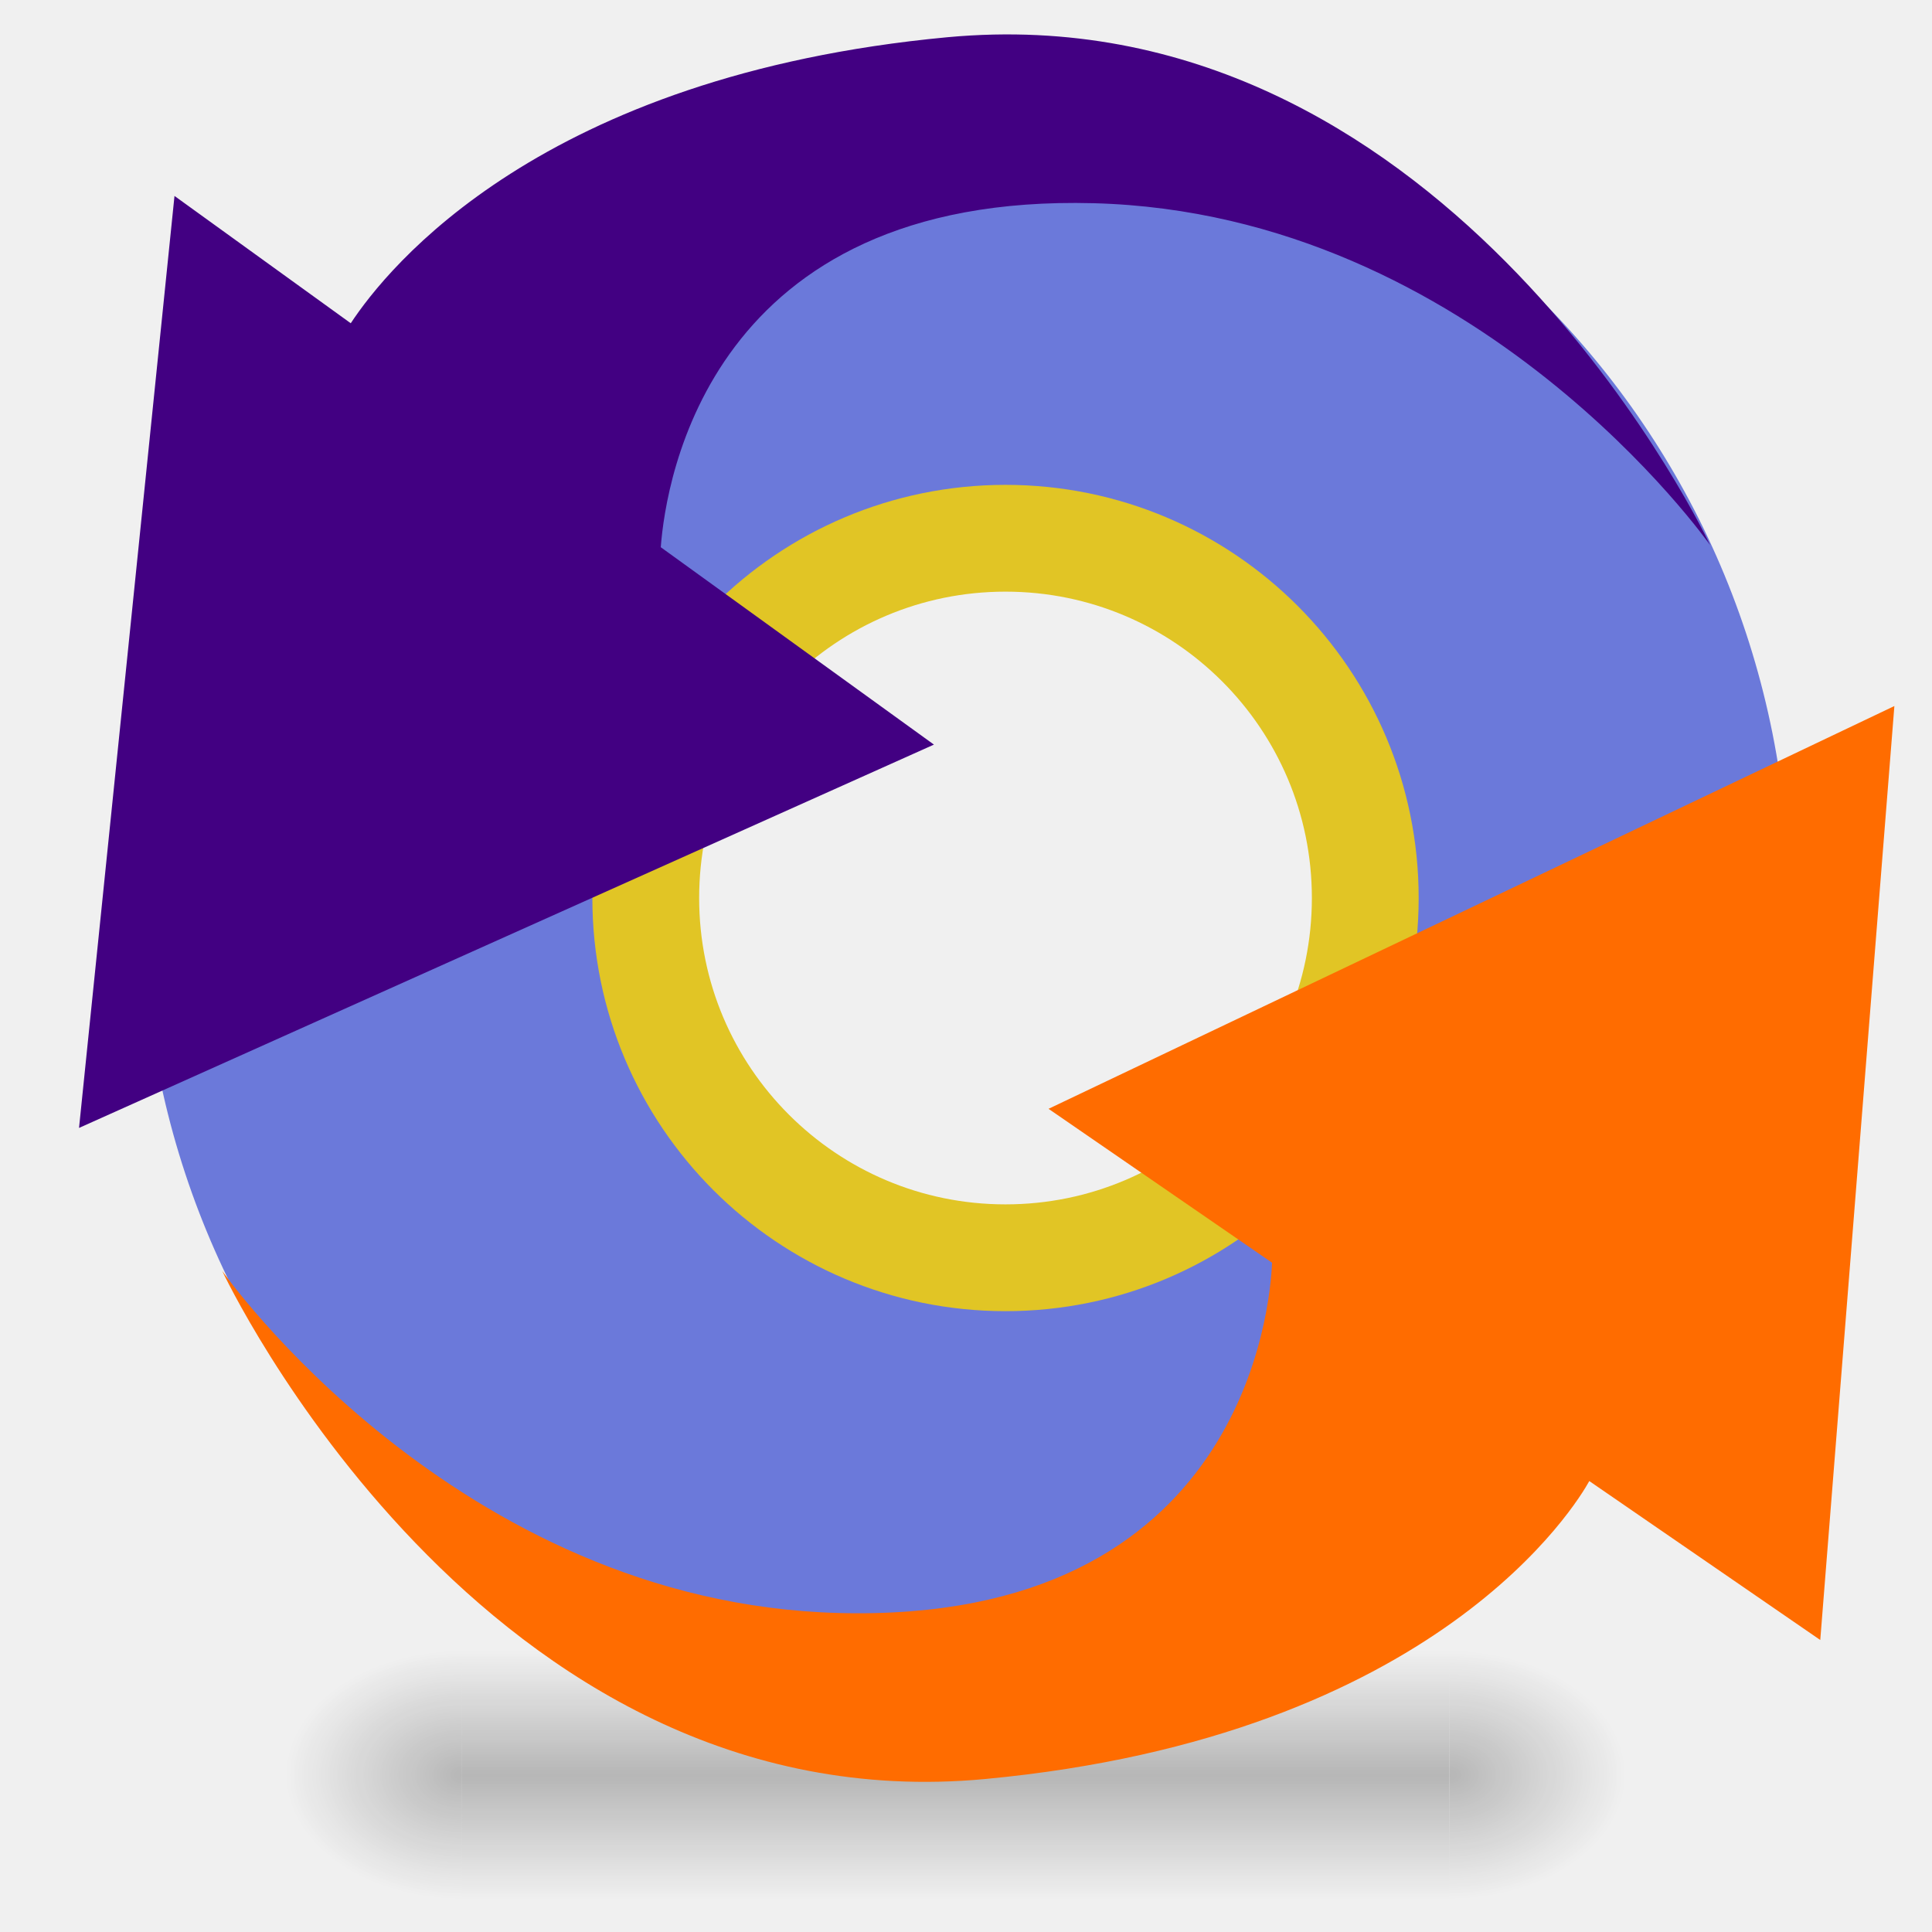
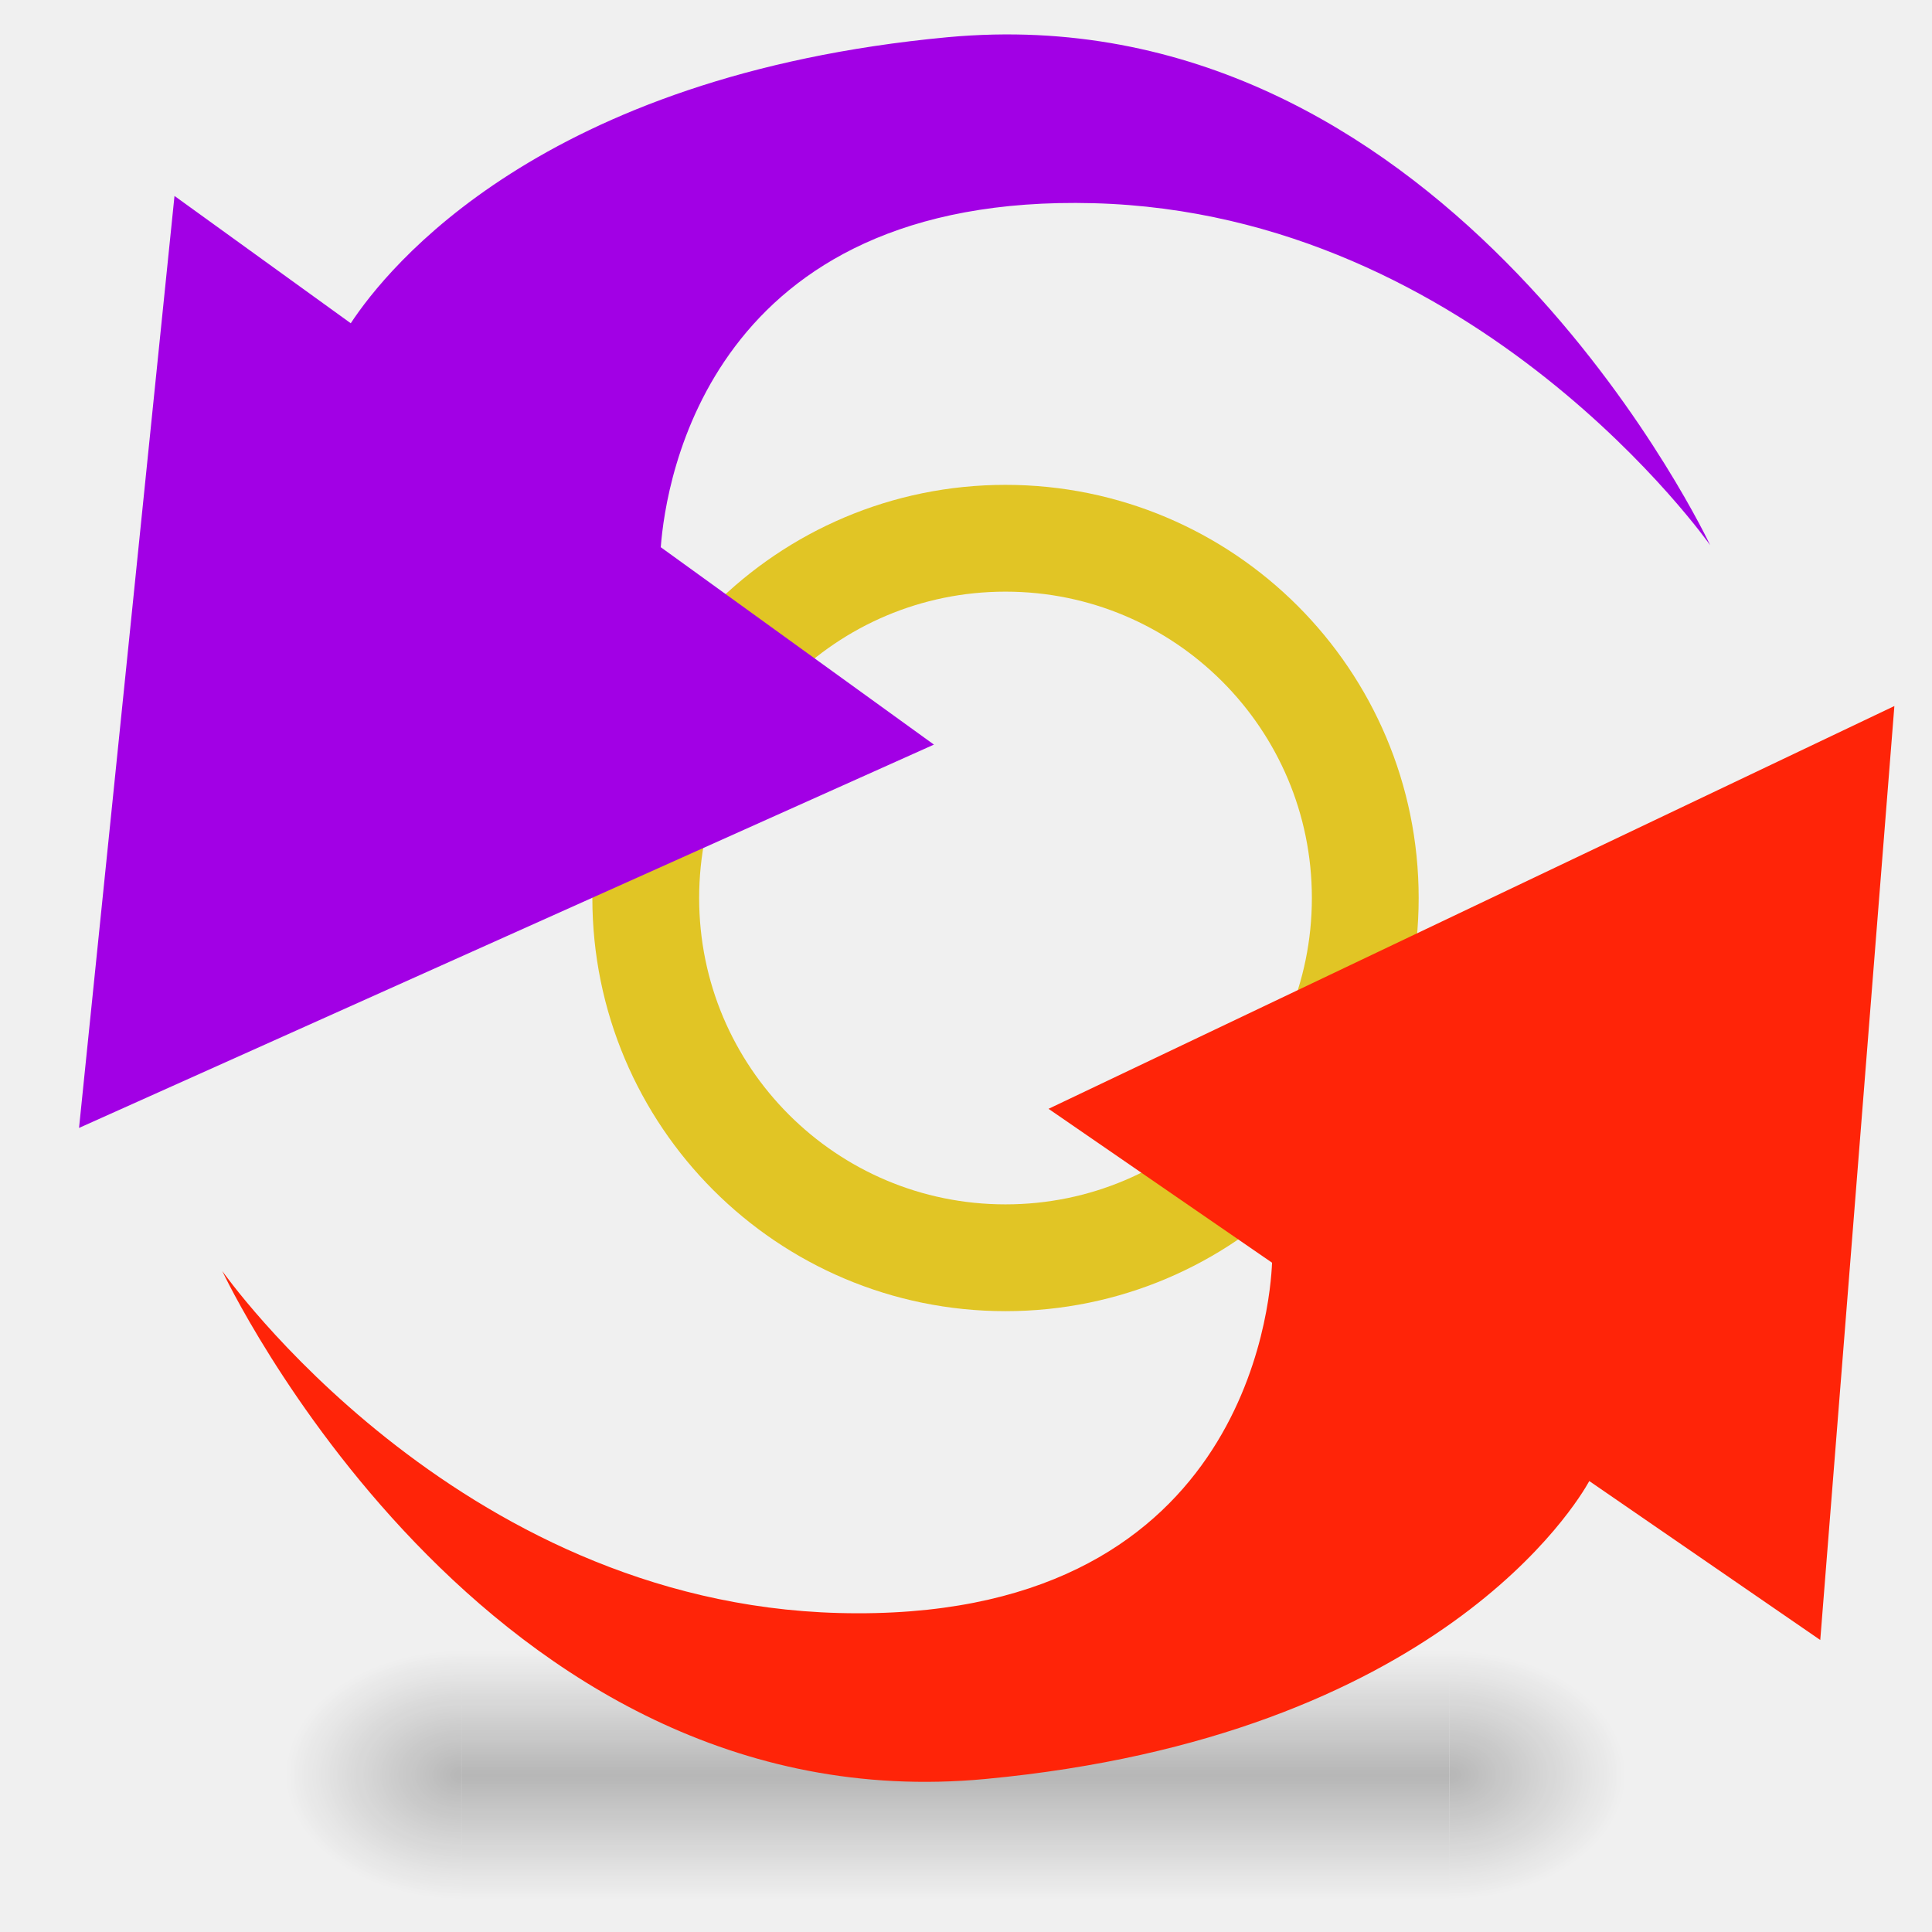
<svg xmlns="http://www.w3.org/2000/svg" xmlns:xlink="http://www.w3.org/1999/xlink" id="svg4082" height="32" width="32" version="1.1">
  <defs id="defs4084">
    <linearGradient id="linearGradient868">
      <stop id="stop864" offset="0" style="stop-color:#fafafa;stop-opacity:1" />
      <stop id="stop866" offset="1" style="stop-color:#d4d4d4;stop-opacity:1" />
    </linearGradient>
    <linearGradient id="linearGradient9165-5-1">
      <stop offset="0" style="stop-color:#acb9bf;stop-opacity:1" id="stop9167-7-12" />
      <stop offset="1" style="stop-color:#acb9bf;stop-opacity:0" id="stop9169-0-4" />
    </linearGradient>
    <linearGradient id="linearGradient9165-59">
      <stop offset="0" style="stop-color:#b6c5cc;stop-opacity:1" id="stop9167-6" />
      <stop offset="1" style="stop-color:#e5f0f6;stop-opacity:0" id="stop9169-9" />
    </linearGradient>
    <radialGradient gradientTransform="matrix(2.003784,0,0,1.4,27.98813,-17.4)" gradientUnits="userSpaceOnUse" xlink:href="#linearGradient3688-5" id="radialGradient3176" fy="43.5" fx="4.993" r="2.5" cy="43.5" cx="4.993" />
    <linearGradient id="linearGradient3688-5">
      <stop offset="0" style="stop-color:#000000;stop-opacity:1" id="stop3690-8" />
      <stop offset="1" style="stop-color:#000000;stop-opacity:0" id="stop3692-6" />
    </linearGradient>
    <radialGradient gradientTransform="matrix(2.003784,0,0,1.4,-20.01187,-104.4)" gradientUnits="userSpaceOnUse" xlink:href="#linearGradient3688-5" id="radialGradient3178" fy="43.5" fx="4.993" r="2.5" cy="43.5" cx="4.993" />
    <linearGradient gradientUnits="userSpaceOnUse" xlink:href="#linearGradient3702-4-7" id="linearGradient3180" y2="39.999" x2="25.058" y1="47.028" x1="25.058" />
    <linearGradient id="linearGradient3702-4-7">
      <stop offset="0" style="stop-color:#000000;stop-opacity:0" id="stop3704-7-8" />
      <stop offset="0.5" style="stop-color:#000000;stop-opacity:1" id="stop3710-0-0" />
      <stop offset="1" style="stop-color:#000000;stop-opacity:0" id="stop3706-7-2" />
    </linearGradient>
    <radialGradient gradientTransform="matrix(-0.425672,0,0,0.421953,312.3564,-142.8761)" gradientUnits="userSpaceOnUse" xlink:href="#linearGradient9165-5-1" id="radialGradient3030" fy="354.216" fx="681.326" r="12.053" cy="365.658" cx="680.566" />
    <radialGradient gradientTransform="matrix(-0.5709555,0,0,0.5659672,402.0913,-197.155)" gradientUnits="userSpaceOnUse" xlink:href="#linearGradient9165-59" id="radialGradient3033" fy="355.258" fx="680.602" r="12.053" cy="365.658" cx="680.566" />
    <linearGradient gradientTransform="matrix(-0.9527489,0,0,0.9527489,31.32456,0.6517297)" gradientUnits="userSpaceOnUse" xlink:href="#linearGradient4017-8" id="linearGradient3027-6" y2="26.667" x2="20.154" y1="3.022" x1="20.154" />
    <linearGradient id="linearGradient4017-8">
      <stop offset="0" style="stop-color:#ffffff;stop-opacity:1" id="stop4019-8" />
      <stop offset="0.496" style="stop-color:#ffffff;stop-opacity:0.235" id="stop4021-4" />
      <stop offset="0.88" style="stop-color:#ffffff;stop-opacity:0.157" id="stop4023-7" />
      <stop offset="1" style="stop-color:#ffffff;stop-opacity:0.392" id="stop4025-5" />
    </linearGradient>
    <linearGradient gradientUnits="userSpaceOnUse" y2="48.197" x2="30.417" y1="7.123" x1="30.417" id="linearGradient870" xlink:href="#linearGradient868" gradientTransform="matrix(-0.6351659,0,0,0.6351659,31.32456,-1.253768)" />
    <linearGradient x1="34.875" y1="67.731" x2="34.875" y2="46.989" id="linearGradient3149-7" xlink:href="#linearGradient4297" gradientUnits="userSpaceOnUse" gradientTransform="matrix(-0.5702359,0,0,-0.6124607,41.31621,56.73154)" />
    <linearGradient id="linearGradient4297">
      <stop id="stop4299" style="stop-color:#ffffff;stop-opacity:1" offset="0" />
      <stop id="stop4301" style="stop-color:#ffffff;stop-opacity:0.235" offset="0.525" />
      <stop id="stop4303" style="stop-color:#ffffff;stop-opacity:0.157" offset="1" />
      <stop id="stop4305" style="stop-color:#ffffff;stop-opacity:0.392" offset="1" />
    </linearGradient>
    <linearGradient gradientUnits="userSpaceOnUse" y2="21.483" x2="46.511" y1="21.483" x1="24" id="linearGradient901" xlink:href="#linearGradient899" gradientTransform="matrix(0,0.6351659,0.6351659,0,8.419447,-0.6300358)" />
    <linearGradient id="linearGradient899">
      <stop id="stop895" offset="0" style="stop-color:#cd9ef7;stop-opacity:1" />
      <stop id="stop897" offset="1" style="stop-color:#a56de2;stop-opacity:1" />
    </linearGradient>
    <radialGradient cx="24.837" cy="36.421" r="15.645" fx="24.837" fy="36.421" id="radialGradient3129" xlink:href="#linearGradient3688-5" gradientUnits="userSpaceOnUse" gradientTransform="matrix(0.3591586,0,0,-0.3856935,15.04958,36.91976)" />
    <radialGradient gradientTransform="matrix(0.3591586,0,0,0.3856935,0.333717,9.233402)" gradientUnits="userSpaceOnUse" xlink:href="#linearGradient3688-5" id="radialGradient3129-3" fy="36.421" fx="24.837" r="15.645" cy="36.421" cx="24.837" />
    <linearGradient gradientTransform="matrix(0,-0.6351659,0.6351659,0,-6.296416,44.56014)" xlink:href="#linearGradient899-3" id="linearGradient901-5" x1="24" y1="21.483" x2="46.511" y2="21.483" gradientUnits="userSpaceOnUse" />
    <linearGradient id="linearGradient899-3">
      <stop style="stop-color:#68b723;stop-opacity:1" offset="0" id="stop895-5" />
      <stop style="stop-color:#9bdb4d;stop-opacity:1" offset="1" id="stop897-6" />
    </linearGradient>
    <linearGradient gradientTransform="matrix(-0.5702359,0,0,0.6124607,26.60035,-12.80144)" gradientUnits="userSpaceOnUse" xlink:href="#linearGradient4297-9" id="linearGradient3149-7-2" y2="67.327" x2="32.031" y1="46.989" x1="32.031" />
    <linearGradient id="linearGradient4297-9">
      <stop offset="0" style="stop-color:#ffffff;stop-opacity:1" id="stop4299-1" />
      <stop offset="0" style="stop-color:#ffffff;stop-opacity:0.235" id="stop4301-2" />
      <stop offset="0.51" style="stop-color:#ffffff;stop-opacity:0.157" id="stop4303-7" />
      <stop offset="1" style="stop-color:#ffffff;stop-opacity:0.392" id="stop4305-0" />
    </linearGradient>
    <radialGradient xlink:href="#linearGradient3688-5" id="radialGradient3300-8" gradientUnits="userSpaceOnUse" gradientTransform="matrix(0.3823536,7.5555777e-8,-1.8372241e-8,0.1115198,-5.925427,36.33585)" cx="99.189" cy="185.297" fx="99.189" fy="185.297" r="62.769" />
    <radialGradient xlink:href="#linearGradient3688-5" id="radialGradient4192-6" gradientUnits="userSpaceOnUse" gradientTransform="matrix(0.2549024,5.3967361e-8,-1.2248161e-8,0.07965545,6.716382,44.24067)" cx="99.189" cy="185.297" fx="99.189" fy="185.297" r="62.769" />
    <linearGradient x1="2035.165" y1="3208.074" x2="2035.165" y2="3241.997" id="linearGradient11527-6-5" xlink:href="#linearGradient27416-1-5" gradientUnits="userSpaceOnUse" gradientTransform="matrix(0.45941,0,0,0.3434531,-848.3158,-1086.536)" />
    <linearGradient id="linearGradient27416-1-5">
      <stop id="stop27420-2-2" style="stop-color:#9bdb4d;stop-opacity:1" offset="0" />
      <stop id="stop27422-3-2" style="stop-color:#68b723;stop-opacity:1" offset="1" />
    </linearGradient>
    <linearGradient x1="71.204" y1="6.238" x2="71.204" y2="44.341" id="linearGradient3019" xlink:href="#linearGradient4011" gradientUnits="userSpaceOnUse" gradientTransform="matrix(0.3081885,0,0,0.3081885,66.2305,13.13431)" />
    <linearGradient id="linearGradient4011">
      <stop id="stop4013" style="stop-color:#ffffff;stop-opacity:1" offset="0" />
      <stop id="stop4015" style="stop-color:#ffffff;stop-opacity:0.235" offset="0.508" />
      <stop id="stop4017" style="stop-color:#ffffff;stop-opacity:0.157" offset="0.835" />
      <stop id="stop4019" style="stop-color:#ffffff;stop-opacity:0.392" offset="1" />
    </linearGradient>
    <radialGradient xlink:href="#linearGradient3688-5" id="radialGradient3300-8-6" gradientUnits="userSpaceOnUse" gradientTransform="matrix(0.3823536,7.5555777e-8,-1.8372241e-8,0.1115198,-5.925427,36.33585)" cx="99.189" cy="185.297" fx="99.189" fy="185.297" r="62.769" />
    <radialGradient xlink:href="#linearGradient3688-5" id="radialGradient4192-6-1" gradientUnits="userSpaceOnUse" gradientTransform="matrix(0.2549024,5.3967361e-8,-1.2248161e-8,0.07965545,6.716382,44.24067)" cx="99.189" cy="185.297" fx="99.189" fy="185.297" r="62.769" />
    <linearGradient xlink:href="#linearGradient899" id="linearGradient904" x1="3.5" y1="24" x2="44.5" y2="24" gradientUnits="userSpaceOnUse" gradientTransform="matrix(0,0.4694202,-0.4694202,0,37.39382,-1.261552)" />
    <linearGradient x1="71.204" y1="15.369" x2="71.204" y2="40.496" id="linearGradient4338-5-6" xlink:href="#linearGradient4806-2" gradientUnits="userSpaceOnUse" gradientTransform="matrix(0.7590434,0,0,0.7590434,-28.65707,-11.14765)" />
    <linearGradient id="linearGradient4806-2">
      <stop id="stop4808-4" style="stop-color:#ffffff;stop-opacity:1" offset="0" />
      <stop id="stop4810-0" style="stop-color:#ffffff;stop-opacity:0.235" offset="0.424" />
      <stop id="stop4812-8" style="stop-color:#ffffff;stop-opacity:0.157" offset="0.821" />
      <stop id="stop4814-0" style="stop-color:#ffffff;stop-opacity:0.392" offset="1" />
    </linearGradient>
    <linearGradient x1="3.5" y1="23" x2="47.5" y2="23" id="linearGradient4362" xlink:href="#linearGradient4804" gradientUnits="userSpaceOnUse" gradientTransform="matrix(0,0.4291514,0.4291514,0,16.26494,-0.9386917)" />
    <linearGradient id="linearGradient4804">
      <stop id="stop4806" style="stop-color:#ffffff;stop-opacity:0" offset="0" />
      <stop offset="0.292" style="stop-color:#ffffff;stop-opacity:0.851;" id="stop4808" />
      <stop id="stop4812" style="stop-color:#ffffff;stop-opacity:0.127" offset="0.457" />
      <stop offset="0.725" style="stop-color:#ffffff;stop-opacity:0.273" id="stop4818" />
      <stop offset="0.84" style="stop-color:#ffffff;stop-opacity:1" id="stop4816" />
      <stop id="stop4810" style="stop-color:#ffffff;stop-opacity:0" offset="1" />
    </linearGradient>
    <linearGradient x1="47.1" y1="27.262" x2="4.287" y2="27.243" id="linearGradient4355" xlink:href="#linearGradient4820" gradientUnits="userSpaceOnUse" gradientTransform="matrix(0.3034559,0.3034559,-0.3034559,0.3034559,25.37679,-4.712941)" />
    <linearGradient id="linearGradient4820">
      <stop offset="0" style="stop-color:#ffffff;stop-opacity:0" id="stop4822" />
      <stop id="stop4824" style="stop-color:#ffffff;stop-opacity:0.851;" offset="0.143" />
      <stop offset="0.346" style="stop-color:#ffffff;stop-opacity:0.127" id="stop4826" />
      <stop id="stop4928" style="stop-color:#ffffff;stop-opacity:1" offset="0.436" />
      <stop offset="0.581" style="stop-color:#ffffff;stop-opacity:0.205" id="stop4930" />
      <stop id="stop4828" style="stop-color:#ffffff;stop-opacity:0.273" offset="0.725" />
      <stop id="stop4830" style="stop-color:#ffffff;stop-opacity:1" offset="0.84" />
      <stop offset="1" style="stop-color:#ffffff;stop-opacity:0" id="stop4832" />
    </linearGradient>
    <linearGradient x1="4.49" y1="23" x2="47.5" y2="23" id="linearGradient4344" xlink:href="#linearGradient4834" gradientUnits="userSpaceOnUse" gradientTransform="matrix(0.4291514,0,0,-0.4291514,15.19206,19.87515)" />
    <linearGradient id="linearGradient4834">
      <stop offset="0" style="stop-color:#ffffff;stop-opacity:0" id="stop4836" />
      <stop id="stop4838" style="stop-color:#ffffff;stop-opacity:0.851;" offset="0.168" />
      <stop offset="0.457" style="stop-color:#ffffff;stop-opacity:0.127" id="stop4840" />
      <stop id="stop4842" style="stop-color:#ffffff;stop-opacity:0.273" offset="0.608" />
      <stop id="stop4844" style="stop-color:#ffffff;stop-opacity:1" offset="0.693" />
      <stop offset="1" style="stop-color:#ffffff;stop-opacity:0" id="stop4846" />
    </linearGradient>
    <radialGradient xlink:href="#linearGradient4878" id="radialGradient4884" cx="32.704" cy="20.069" fx="32.704" fy="20.069" r="2.5" gradientUnits="userSpaceOnUse" gradientTransform="matrix(0.4694202,0,0,0.4694202,15.3604,-2.72849)" />
    <linearGradient id="linearGradient4878">
      <stop style="stop-color:#ffffff;stop-opacity:1;" offset="0" id="stop4880" />
      <stop style="stop-color:#ffffff;stop-opacity:0;" offset="1" id="stop4882" />
    </linearGradient>
    <radialGradient xlink:href="#linearGradient4878" id="radialGradient4888" gradientUnits="userSpaceOnUse" gradientTransform="matrix(0.4694202,0,0,0.4694202,13.70983,7.126152)" cx="32.704" cy="20.069" fx="32.704" fy="20.069" r="2.5" />
    <radialGradient xlink:href="#linearGradient4878" id="radialGradient4894" gradientUnits="userSpaceOnUse" gradientTransform="matrix(0.4694202,0,0,0.4694202,4.937542,-2.291592)" cx="32.704" cy="20.069" fx="32.704" fy="20.069" r="2.5" />
    <linearGradient xlink:href="#linearGradient4914" id="linearGradient4898" gradientUnits="userSpaceOnUse" gradientTransform="matrix(0,0.4291514,0.4291514,0,10.66747,-0.9386917)" x1="5.551" y1="58.276" x2="44.629" y2="22.18" />
    <linearGradient id="linearGradient4914">
      <stop id="stop4916" style="stop-color:#ffffff;stop-opacity:0" offset="0" />
      <stop offset="0.143" style="stop-color:#ffffff;stop-opacity:0.851;" id="stop4918" />
      <stop id="stop4920" style="stop-color:#ffffff;stop-opacity:0.127" offset="0.346" />
      <stop offset="0.645" style="stop-color:#ffffff;stop-opacity:0.273" id="stop4922" />
      <stop offset="0.728" style="stop-color:#ffffff;stop-opacity:1" id="stop4924" />
      <stop id="stop4932" style="stop-color:#ffffff;stop-opacity:0.229" offset="0.809" />
      <stop id="stop4926" style="stop-color:#ffffff;stop-opacity:0" offset="1" />
    </linearGradient>
    <radialGradient xlink:href="#linearGradient4878" id="radialGradient4938" gradientUnits="userSpaceOnUse" gradientTransform="matrix(0.4694202,0,0,0.4694202,8.55381,4.371491)" cx="32.704" cy="20.069" fx="32.704" fy="20.069" r="2.5" />
    <linearGradient xlink:href="#linearGradient4914" id="linearGradient4946" gradientUnits="userSpaceOnUse" gradientTransform="matrix(0,-0.4291514,-0.4291514,0,33.73476,21.48079)" x1="5.551" y1="58.276" x2="44.629" y2="22.18" />
    <linearGradient xlink:href="#linearGradient4952" id="linearGradient4950" gradientUnits="userSpaceOnUse" gradientTransform="matrix(0,0.4291514,0.4291514,0,15.40704,1.37292)" x1="25.177" y1="48.221" x2="40.761" y2="17.055" />
    <linearGradient id="linearGradient4952">
      <stop offset="0" style="stop-color:#ffffff;stop-opacity:0" id="stop4954" />
      <stop id="stop4960" style="stop-color:#ffffff;stop-opacity:0.273" offset="0.448" />
      <stop id="stop4962" style="stop-color:#ffffff;stop-opacity:1" offset="0.55" />
      <stop offset="0.721" style="stop-color:#ffffff;stop-opacity:0.229" id="stop4964" />
      <stop offset="1" style="stop-color:#ffffff;stop-opacity:0" id="stop4966" />
    </linearGradient>
    <radialGradient gradientTransform="matrix(2.003784,0,0,1.4,27.98813,-17.4)" gradientUnits="userSpaceOnUse" xlink:href="#linearGradient3688-5" id="radialGradient3176-3" fy="43.5" fx="4.993" r="2.5" cy="43.5" cx="4.993" />
    <radialGradient gradientTransform="matrix(2.003784,0,0,1.4,-20.01187,-104.4)" gradientUnits="userSpaceOnUse" xlink:href="#linearGradient3688-5" id="radialGradient3178-5" fy="43.5" fx="4.993" r="2.5" cy="43.5" cx="4.993" />
    <radialGradient gradientTransform="matrix(2.003784,0,0,1.4,27.98813,-17.4)" gradientUnits="userSpaceOnUse" xlink:href="#linearGradient3688-5" id="radialGradient3176-3-3" fy="43.5" fx="4.993" r="2.5" cy="43.5" cx="4.993" />
    <radialGradient gradientTransform="matrix(2.003784,0,0,1.4,-20.01187,-104.4)" gradientUnits="userSpaceOnUse" xlink:href="#linearGradient3688-5" id="radialGradient3178-5-5" fy="43.5" fx="4.993" r="2.5" cy="43.5" cx="4.993" />
    <radialGradient gradientTransform="matrix(2.003784,0,0,1.4,27.98813,-17.4)" gradientUnits="userSpaceOnUse" xlink:href="#linearGradient3688-5" id="radialGradient3176-3-36" fy="43.5" fx="4.993" r="2.5" cy="43.5" cx="4.993" />
    <radialGradient gradientTransform="matrix(2.003784,0,0,1.4,-20.01187,-104.4)" gradientUnits="userSpaceOnUse" xlink:href="#linearGradient3688-5" id="radialGradient3178-5-7" fy="43.5" fx="4.993" r="2.5" cy="43.5" cx="4.993" />
    <radialGradient gradientTransform="matrix(2.003784,0,0,1.4,27.98813,-17.4)" gradientUnits="userSpaceOnUse" xlink:href="#linearGradient3688-5" id="radialGradient3176-3-367" fy="43.5" fx="4.993" r="2.5" cy="43.5" cx="4.993" />
    <radialGradient gradientTransform="matrix(2.003784,0,0,1.4,-20.01187,-104.4)" gradientUnits="userSpaceOnUse" xlink:href="#linearGradient3688-5" id="radialGradient3178-5-7-5" fy="43.5" fx="4.993" r="2.5" cy="43.5" cx="4.993" />
  </defs>
  <g id="g5923" transform="matrix(0.5302298,0,0,0.5302298,-0.725964,-1.038858)">
-     <path id="path496" style="fill:#6b79da;fill-opacity:1;stroke:#6b79da;stroke-width:0.963;stroke-opacity:1" d="M 31.533,4.318 A 25.246,25.859 0 0 0 6.287,30.176 25.246,25.859 0 0 0 31.533,56.035 25.246,25.859 0 0 0 56.779,30.176 25.246,25.859 0 0 0 31.533,4.318 Z M 32.697,18.779 A 11.238,11.238 0 0 1 43.936,30.018 11.238,11.238 0 0 1 32.697,41.254 11.238,11.238 0 0 1 21.461,30.018 11.238,11.238 0 0 1 32.697,18.779 Z" />
    <g style="display:inline;opacity:0.6" id="g2036-4" transform="matrix(-1.046333,0,0,0.8629929,56.3339,20.72413)">
      <g style="opacity:0.4" id="g3712-3-7" transform="matrix(1.052632,0,0,1.285713,-1.263158,-13.42854)">
        <rect style="fill:url(#radialGradient3176-3-367);fill-opacity:1;stroke:none" id="rect2801-5" y="40" x="38" height="7" width="5" />
        <rect style="fill:url(#radialGradient3178-5-7-5);fill-opacity:1;stroke:none" id="rect3696-8" transform="scale(-1)" y="-47" x="-10" height="7" width="5" />
        <rect style="fill:url(#linearGradient3180);fill-opacity:1;stroke:none" id="rect3700-8" y="40" x="10" height="7" width="28" />
      </g>
    </g>
    <circle style="fill:#ffffff;fill-opacity:0;stroke:#e1c525;stroke-width:3.336;stroke-miterlimit:4;stroke-dasharray:none;stroke-opacity:1" id="path906-7" cx="32.779" cy="30.011" r="11.238" />
-     <path id="path1061-6" style="fill:#420082;fill-opacity:1;stroke:none;stroke-width:0.963px;stroke-linecap:butt;stroke-linejoin:miter;stroke-opacity:1" d="M 32.404,3.039 C 31.928,3.05 31.446,3.077 30.955,3.123 18.273,4.315 13.464,10.328 12.326,12.057 L 6.82,8.08 5.33,22.637 3.838,37.193 17.191,31.205 30.543,25.219 22.01,19.053 C 22.168,16.966 23.539,7.99 35.529,8.307 47.527,8.623 54.791,18.99 54.791,18.99 c 0,0 -7.628,-16.276 -22.387,-15.951 z" />
-     <path id="path1061" style="fill:#ff6c00;fill-opacity:1;stroke:none;stroke-width:0.963px;stroke-linecap:butt;stroke-linejoin:miter;stroke-opacity:1" d="m 60.545,24.014 -13.211,6.291 -13.211,6.291 6.982,4.807 C 41.053,42.723 40.243,52.68 27.572,52.346 15.575,52.029 8.312,41.662 8.312,41.662 c 0,0 8.126,17.345 23.836,15.869 14.166,-1.331 18.501,-8.644 18.867,-9.307 l 7.215,4.965 1.158,-14.588 z" />
+     <path id="path1061-6" style="fill:#a200e5;fill-opacity:1;stroke:none;stroke-width:0.963px;stroke-linecap:butt;stroke-linejoin:miter;stroke-opacity:1" d="M 32.404,3.039 C 31.928,3.05 31.446,3.077 30.955,3.123 18.273,4.315 13.464,10.328 12.326,12.057 L 6.82,8.08 5.33,22.637 3.838,37.193 17.191,31.205 30.543,25.219 22.01,19.053 C 22.168,16.966 23.539,7.99 35.529,8.307 47.527,8.623 54.791,18.99 54.791,18.99 c 0,0 -7.628,-16.276 -22.387,-15.951 z" />
+     <path id="path1061" style="fill:#ff2408;fill-opacity:1;stroke:none;stroke-width:0.963px;stroke-linecap:butt;stroke-linejoin:miter;stroke-opacity:1" d="m 60.545,24.014 -13.211,6.291 -13.211,6.291 6.982,4.807 C 41.053,42.723 40.243,52.68 27.572,52.346 15.575,52.029 8.312,41.662 8.312,41.662 c 0,0 8.126,17.345 23.836,15.869 14.166,-1.331 18.501,-8.644 18.867,-9.307 l 7.215,4.965 1.158,-14.588 z" />
  </g>
</svg>
